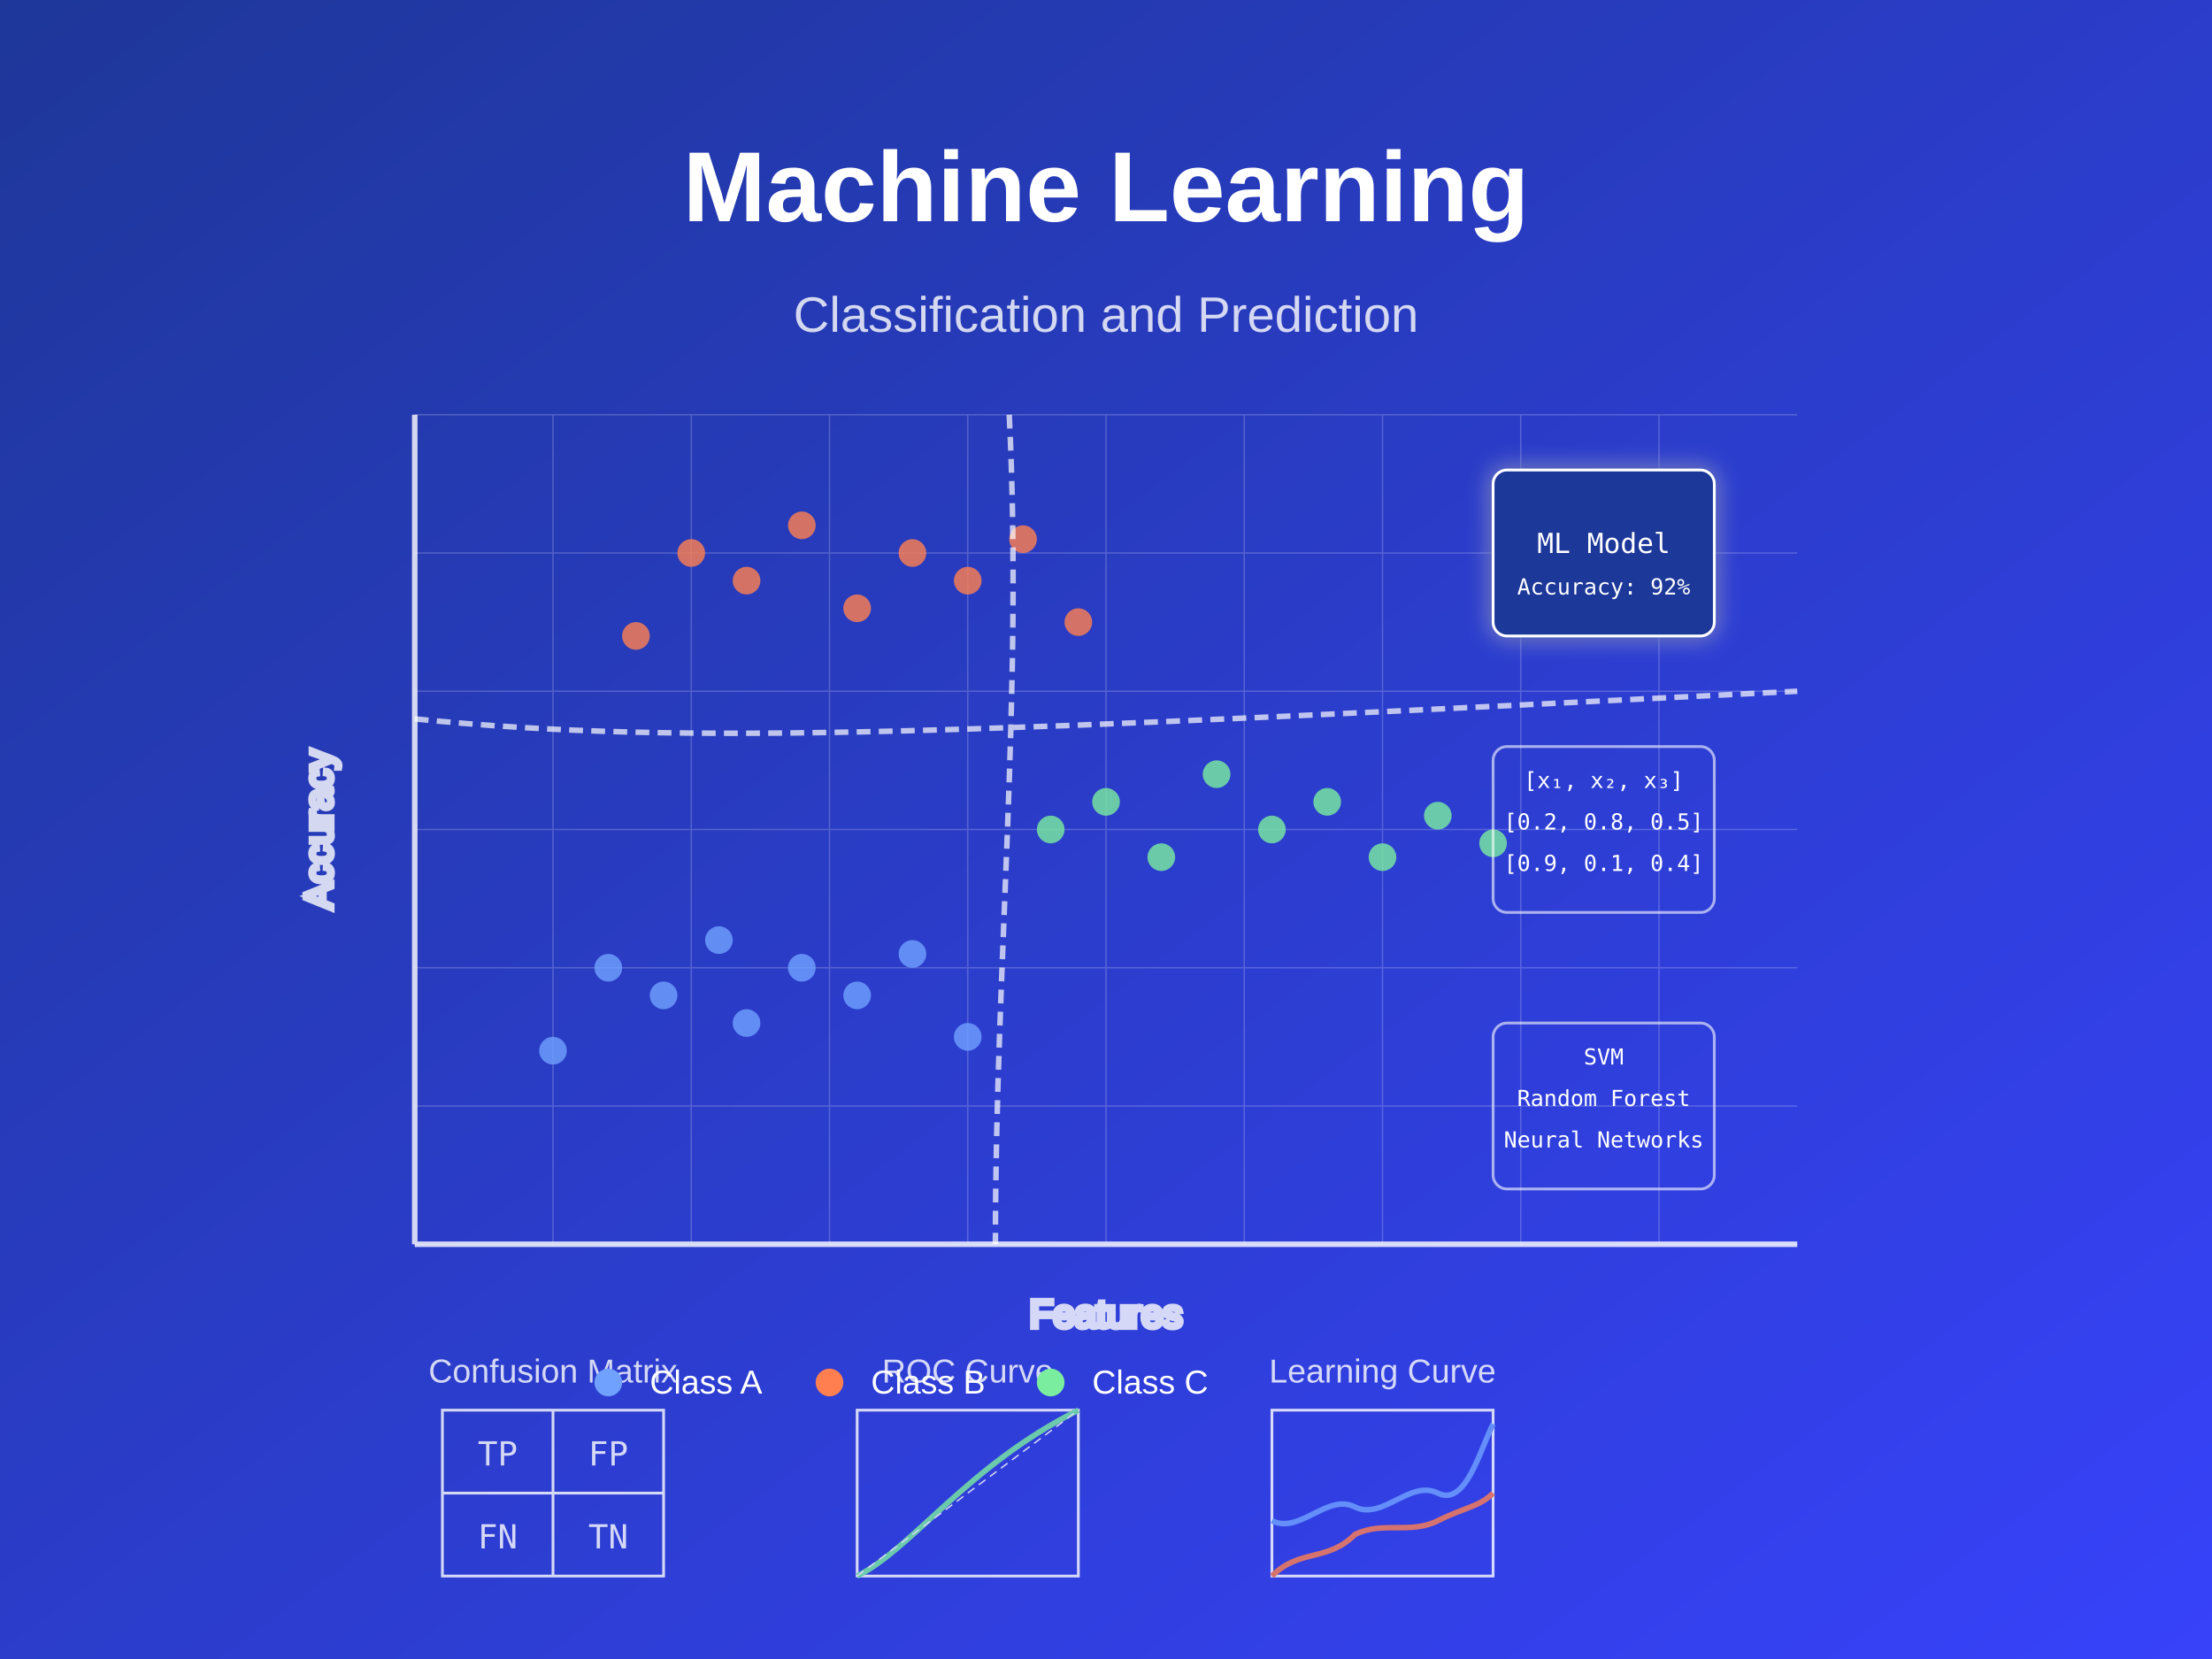
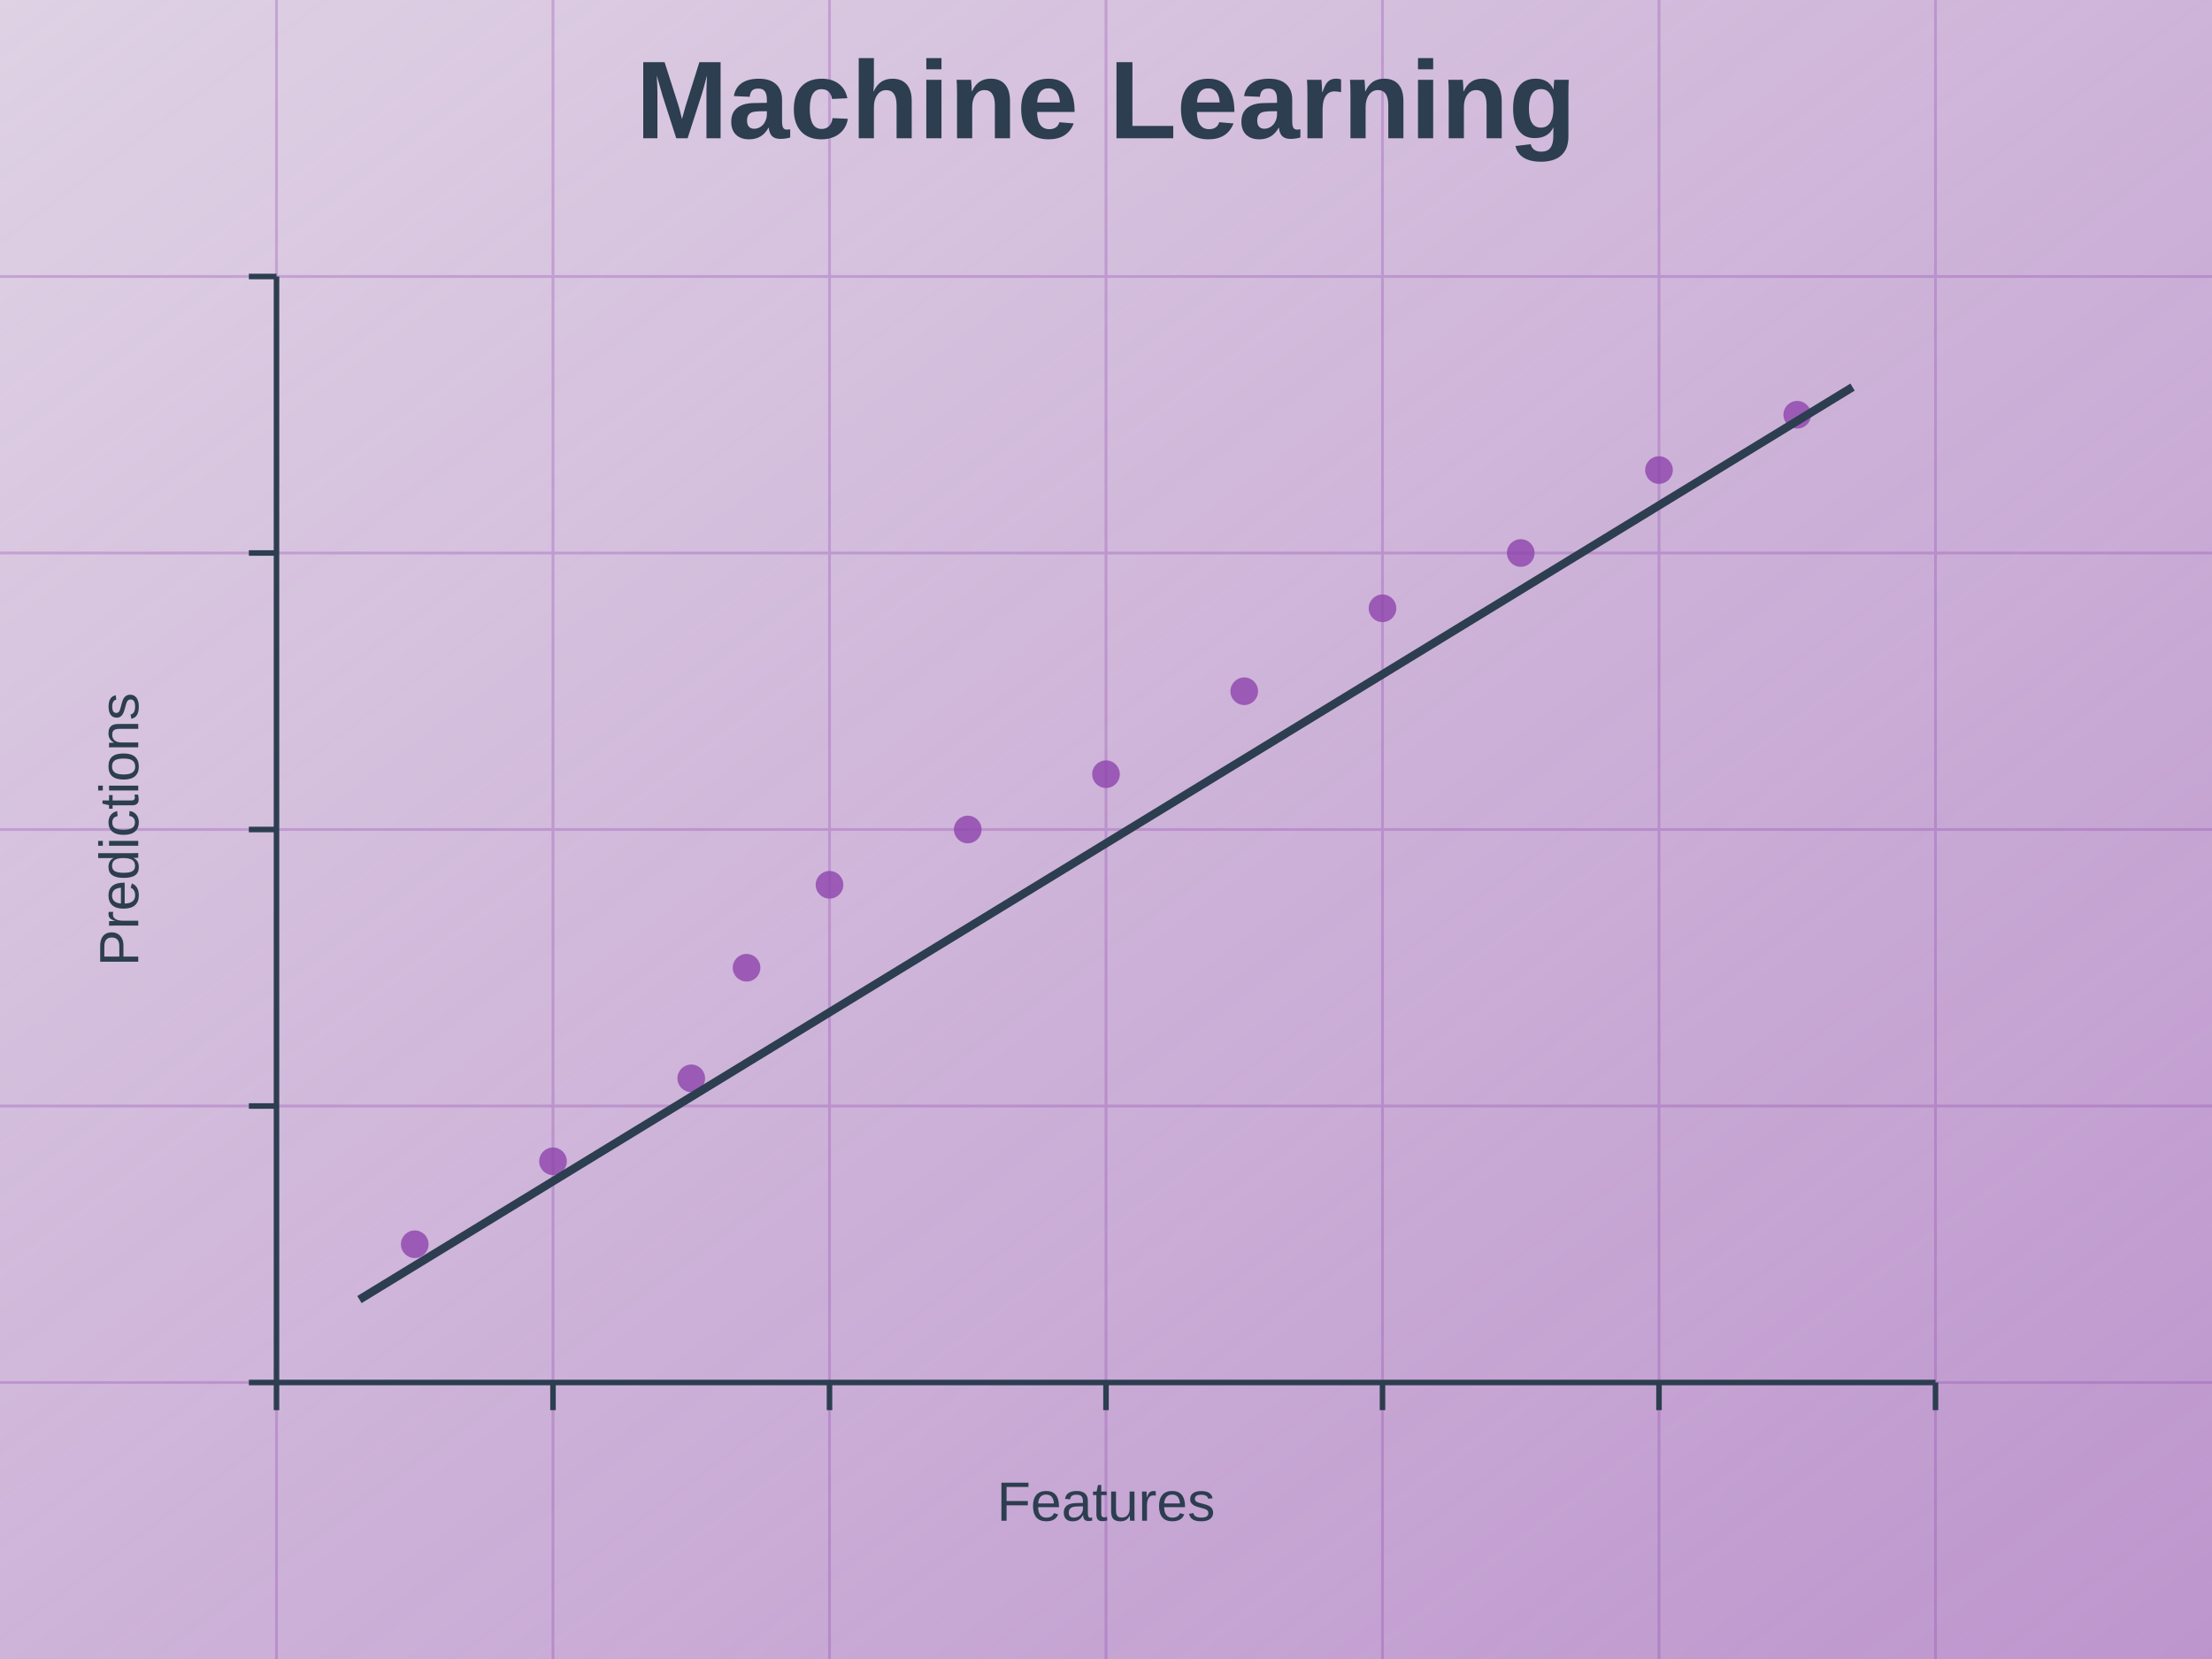
<svg xmlns="http://www.w3.org/2000/svg" width="800" height="600" viewBox="0 0 800 600">
  <defs>
    <linearGradient id="bg-gradient" x1="0%" y1="0%" x2="100%" y2="100%">
-       <stop offset="0%" stop-color="#1e3799" stop-opacity="1" />
-       <stop offset="100%" stop-color="#3742fa" stop-opacity="1" />
+       <stop offset="0%" stop-color="#9b59b6" stop-opacity="0.2" />
+       <stop offset="100%" stop-color="#9b59b6" stop-opacity="0.6" />
    </linearGradient>
-     <filter id="glow" x="-50%" y="-50%" width="200%" height="200%">
-       <feGaussianBlur in="SourceGraphic" stdDeviation="4" result="blur" />
-       <feComposite in="SourceGraphic" in2="blur" operator="over" />
-     </filter>
  </defs>
  <rect width="800" height="600" fill="url(#bg-gradient)" />
-   <g stroke="#fff" stroke-width="0.5" opacity="0.2">
-     <line x1="200" y1="150" x2="200" y2="450" />
-     <line x1="250" y1="150" x2="250" y2="450" />
-     <line x1="300" y1="150" x2="300" y2="450" />
-     <line x1="350" y1="150" x2="350" y2="450" />
-     <line x1="400" y1="150" x2="400" y2="450" />
-     <line x1="450" y1="150" x2="450" y2="450" />
-     <line x1="500" y1="150" x2="500" y2="450" />
-     <line x1="550" y1="150" x2="550" y2="450" />
-     <line x1="600" y1="150" x2="600" y2="450" />
-     <line x1="150" y1="150" x2="650" y2="150" />
-     <line x1="150" y1="200" x2="650" y2="200" />
-     <line x1="150" y1="250" x2="650" y2="250" />
-     <line x1="150" y1="300" x2="650" y2="300" />
-     <line x1="150" y1="350" x2="650" y2="350" />
-     <line x1="150" y1="400" x2="650" y2="400" />
-     <line x1="150" y1="450" x2="650" y2="450" />
+   <g stroke="#8e44ad" stroke-width="1" opacity="0.3">
+     <line x1="0" y1="100" x2="800" y2="100" />
+     <line x1="0" y1="200" x2="800" y2="200" />
+     <line x1="0" y1="300" x2="800" y2="300" />
+     <line x1="0" y1="400" x2="800" y2="400" />
+     <line x1="0" y1="500" x2="800" y2="500" />
+     <line x1="100" y1="0" x2="100" y2="600" />
+     <line x1="200" y1="0" x2="200" y2="600" />
+     <line x1="300" y1="0" x2="300" y2="600" />
+     <line x1="400" y1="0" x2="400" y2="600" />
+     <line x1="500" y1="0" x2="500" y2="600" />
+     <line x1="600" y1="0" x2="600" y2="600" />
+     <line x1="700" y1="0" x2="700" y2="600" />
  </g>
-   <g stroke="#fff" stroke-width="2" opacity="0.8">
-     <line x1="150" y1="450" x2="650" y2="450" />
-     <line x1="150" y1="150" x2="150" y2="450" />
-     <text x="400" y="480" font-family="Arial, sans-serif" font-size="14" fill="#fff" text-anchor="middle">Features</text>
-     <text x="120" y="300" font-family="Arial, sans-serif" font-size="14" fill="#fff" text-anchor="middle" transform="rotate(-90,120,300)">Accuracy</text>
+   <g fill="#8e44ad" opacity="0.8">
+     <circle cx="150" cy="450" r="5" />
+     <circle cx="200" cy="420" r="5" />
+     <circle cx="250" cy="390" r="5" />
+     <circle cx="270" cy="350" r="5" />
+     <circle cx="300" cy="320" r="5" />
+     <circle cx="350" cy="300" r="5" />
+     <circle cx="400" cy="280" r="5" />
+     <circle cx="450" cy="250" r="5" />
+     <circle cx="500" cy="220" r="5" />
+     <circle cx="550" cy="200" r="5" />
+     <circle cx="600" cy="170" r="5" />
+     <circle cx="650" cy="150" r="5" />
  </g>
-   <g>
-     <circle cx="200" cy="380" r="5" fill="#70a1ff" opacity="0.8" />
-     <circle cx="220" cy="350" r="5" fill="#70a1ff" opacity="0.8" />
-     <circle cx="240" cy="360" r="5" fill="#70a1ff" opacity="0.8" />
-     <circle cx="260" cy="340" r="5" fill="#70a1ff" opacity="0.8" />
-     <circle cx="270" cy="370" r="5" fill="#70a1ff" opacity="0.8" />
-     <circle cx="290" cy="350" r="5" fill="#70a1ff" opacity="0.8" />
-     <circle cx="310" cy="360" r="5" fill="#70a1ff" opacity="0.8" />
-     <circle cx="330" cy="345" r="5" fill="#70a1ff" opacity="0.8" />
-     <circle cx="350" cy="375" r="5" fill="#70a1ff" opacity="0.8" />
-     <circle cx="230" cy="230" r="5" fill="#ff7f50" opacity="0.8" />
-     <circle cx="250" cy="200" r="5" fill="#ff7f50" opacity="0.8" />
-     <circle cx="270" cy="210" r="5" fill="#ff7f50" opacity="0.8" />
-     <circle cx="290" cy="190" r="5" fill="#ff7f50" opacity="0.8" />
-     <circle cx="310" cy="220" r="5" fill="#ff7f50" opacity="0.8" />
-     <circle cx="330" cy="200" r="5" fill="#ff7f50" opacity="0.8" />
-     <circle cx="350" cy="210" r="5" fill="#ff7f50" opacity="0.8" />
-     <circle cx="370" cy="195" r="5" fill="#ff7f50" opacity="0.8" />
-     <circle cx="390" cy="225" r="5" fill="#ff7f50" opacity="0.8" />
-     <circle cx="380" cy="300" r="5" fill="#7bed9f" opacity="0.8" />
-     <circle cx="400" cy="290" r="5" fill="#7bed9f" opacity="0.8" />
-     <circle cx="420" cy="310" r="5" fill="#7bed9f" opacity="0.8" />
-     <circle cx="440" cy="280" r="5" fill="#7bed9f" opacity="0.8" />
-     <circle cx="460" cy="300" r="5" fill="#7bed9f" opacity="0.8" />
-     <circle cx="480" cy="290" r="5" fill="#7bed9f" opacity="0.8" />
-     <circle cx="500" cy="310" r="5" fill="#7bed9f" opacity="0.8" />
-     <circle cx="520" cy="295" r="5" fill="#7bed9f" opacity="0.8" />
-     <circle cx="540" cy="305" r="5" fill="#7bed9f" opacity="0.8" />
+   <line x1="130" y1="470" x2="670" y2="140" stroke="#2c3e50" stroke-width="3" />
+   <g stroke="#2c3e50" stroke-width="2">
+     <line x1="100" y1="500" x2="700" y2="500" />
+     <line x1="100" y1="100" x2="100" y2="500" />
+     <line x1="100" y1="500" x2="100" y2="510" />
+     <line x1="200" y1="500" x2="200" y2="510" />
+     <line x1="300" y1="500" x2="300" y2="510" />
+     <line x1="400" y1="500" x2="400" y2="510" />
+     <line x1="500" y1="500" x2="500" y2="510" />
+     <line x1="600" y1="500" x2="600" y2="510" />
+     <line x1="700" y1="500" x2="700" y2="510" />
+     <line x1="90" y1="100" x2="100" y2="100" />
+     <line x1="90" y1="200" x2="100" y2="200" />
+     <line x1="90" y1="300" x2="100" y2="300" />
+     <line x1="90" y1="400" x2="100" y2="400" />
+     <line x1="90" y1="500" x2="100" y2="500" />
  </g>
-   <g fill="none" stroke-width="2" opacity="0.7">
-     <path d="M150,260 C250,270 350,265 650,250" stroke="#fff" stroke-dasharray="5,3" />
-     <path d="M365,150 C370,250 360,350 360,450" stroke="#fff" stroke-dasharray="5,3" />
-   </g>
-   <g>
-     <g transform="translate(580, 200)" filter="url(#glow)">
-       <rect x="-40" y="-30" width="80" height="60" rx="5" ry="5" fill="#1e3799" stroke="#fff" stroke-width="1" />
-       <text x="0" y="0" font-family="monospace" font-size="10" fill="#fff" text-anchor="middle">ML Model</text>
-       <text x="0" y="15" font-family="monospace" font-size="8" fill="#fff" text-anchor="middle">Accuracy: 92%</text>
-     </g>
-     <g transform="translate(580, 300)">
-       <rect x="-40" y="-30" width="80" height="60" rx="5" ry="5" fill="none" stroke="#fff" stroke-width="1" opacity="0.6" />
-       <text x="0" y="-15" font-family="monospace" font-size="8" fill="#fff" text-anchor="middle">[x₁, x₂, x₃]</text>
-       <text x="0" y="0" font-family="monospace" font-size="8" fill="#fff" text-anchor="middle">[0.2, 0.8, 0.5]</text>
-       <text x="0" y="15" font-family="monospace" font-size="8" fill="#fff" text-anchor="middle">[0.9, 0.1, 0.4]</text>
-     </g>
-     <g transform="translate(580, 400)">
-       <rect x="-40" y="-30" width="80" height="60" rx="5" ry="5" fill="none" stroke="#fff" stroke-width="1" opacity="0.6" />
-       <text x="0" y="-15" font-family="monospace" font-size="8" fill="#fff" text-anchor="middle">SVM</text>
-       <text x="0" y="0" font-family="monospace" font-size="8" fill="#fff" text-anchor="middle">Random Forest</text>
-       <text x="0" y="15" font-family="monospace" font-size="8" fill="#fff" text-anchor="middle">Neural Networks</text>
-     </g>
-   </g>
-   <g opacity="0.8">
-     <g transform="translate(200, 540)">
-       <rect x="-40" y="-30" width="80" height="60" fill="none" stroke="#fff" stroke-width="1" />
-       <line x1="-40" y1="0" x2="40" y2="0" stroke="#fff" stroke-width="1" />
-       <line x1="0" y1="-30" x2="0" y2="30" stroke="#fff" stroke-width="1" />
-       <text x="-20" y="-10" font-family="monospace" font-size="12" fill="#fff" text-anchor="middle">TP</text>
-       <text x="20" y="-10" font-family="monospace" font-size="12" fill="#fff" text-anchor="middle">FP</text>
-       <text x="-20" y="20" font-family="monospace" font-size="12" fill="#fff" text-anchor="middle">FN</text>
-       <text x="20" y="20" font-family="monospace" font-size="12" fill="#fff" text-anchor="middle">TN</text>
-       <text x="0" y="-40" font-family="Arial, sans-serif" font-size="12" fill="#fff" text-anchor="middle">Confusion Matrix</text>
-     </g>
-     <g transform="translate(350, 540)">
-       <rect x="-40" y="-30" width="80" height="60" fill="none" stroke="#fff" stroke-width="1" />
-       <path d="M-40,30 C-20,20 0,-10 40,-30" stroke="#7bed9f" stroke-width="2" fill="none" />
-       <line x1="-40" y1="30" x2="40" y2="-30" stroke="#fff" stroke-width="0.5" stroke-dasharray="3,2" />
-       <text x="0" y="-40" font-family="Arial, sans-serif" font-size="12" fill="#fff" text-anchor="middle">ROC Curve</text>
-     </g>
-     <g transform="translate(500, 540)">
-       <rect x="-40" y="-30" width="80" height="60" fill="none" stroke="#fff" stroke-width="1" />
-       <path d="M-40,10 C-30,15 -20,0 -10,5 C0,10 10,-5 20,0 C30,5 35,-15 40,-25" stroke="#70a1ff" stroke-width="2" fill="none" />
-       <path d="M-40,30 C-30,20 -20,25 -10,15 C0,10 10,15 20,10 C30,5 35,5 40,0" stroke="#ff7f50" stroke-width="2" fill="none" />
-       <text x="0" y="-40" font-family="Arial, sans-serif" font-size="12" fill="#fff" text-anchor="middle">Learning Curve</text>
-     </g>
-   </g>
-   <text x="400" y="80" font-family="Arial, sans-serif" font-size="36" font-weight="bold" fill="#fff" text-anchor="middle">Machine Learning</text>
-   <text x="400" y="120" font-family="Arial, sans-serif" font-size="18" fill="#fff" text-anchor="middle" opacity="0.8">Classification and Prediction</text>
-   <g transform="translate(220, 500)">
-     <circle cx="0" cy="0" r="5" fill="#70a1ff" />
-     <text x="15" y="4" font-family="Arial, sans-serif" font-size="12" fill="#fff">Class A</text>
-     <circle cx="80" cy="0" r="5" fill="#ff7f50" />
-     <text x="95" y="4" font-family="Arial, sans-serif" font-size="12" fill="#fff">Class B</text>
-     <circle cx="160" cy="0" r="5" fill="#7bed9f" />
-     <text x="175" y="4" font-family="Arial, sans-serif" font-size="12" fill="#fff">Class C</text>
-   </g>
+   <text x="400" y="550" font-family="Arial, sans-serif" font-size="20" fill="#2c3e50" text-anchor="middle">Features</text>
+   <text x="50" y="300" font-family="Arial, sans-serif" font-size="20" fill="#2c3e50" text-anchor="middle" transform="rotate(-90 50,300)">Predictions</text>
+   <text x="400" y="50" font-family="Arial, sans-serif" font-size="40" font-weight="bold" fill="#2c3e50" text-anchor="middle">Machine Learning</text>
</svg>
